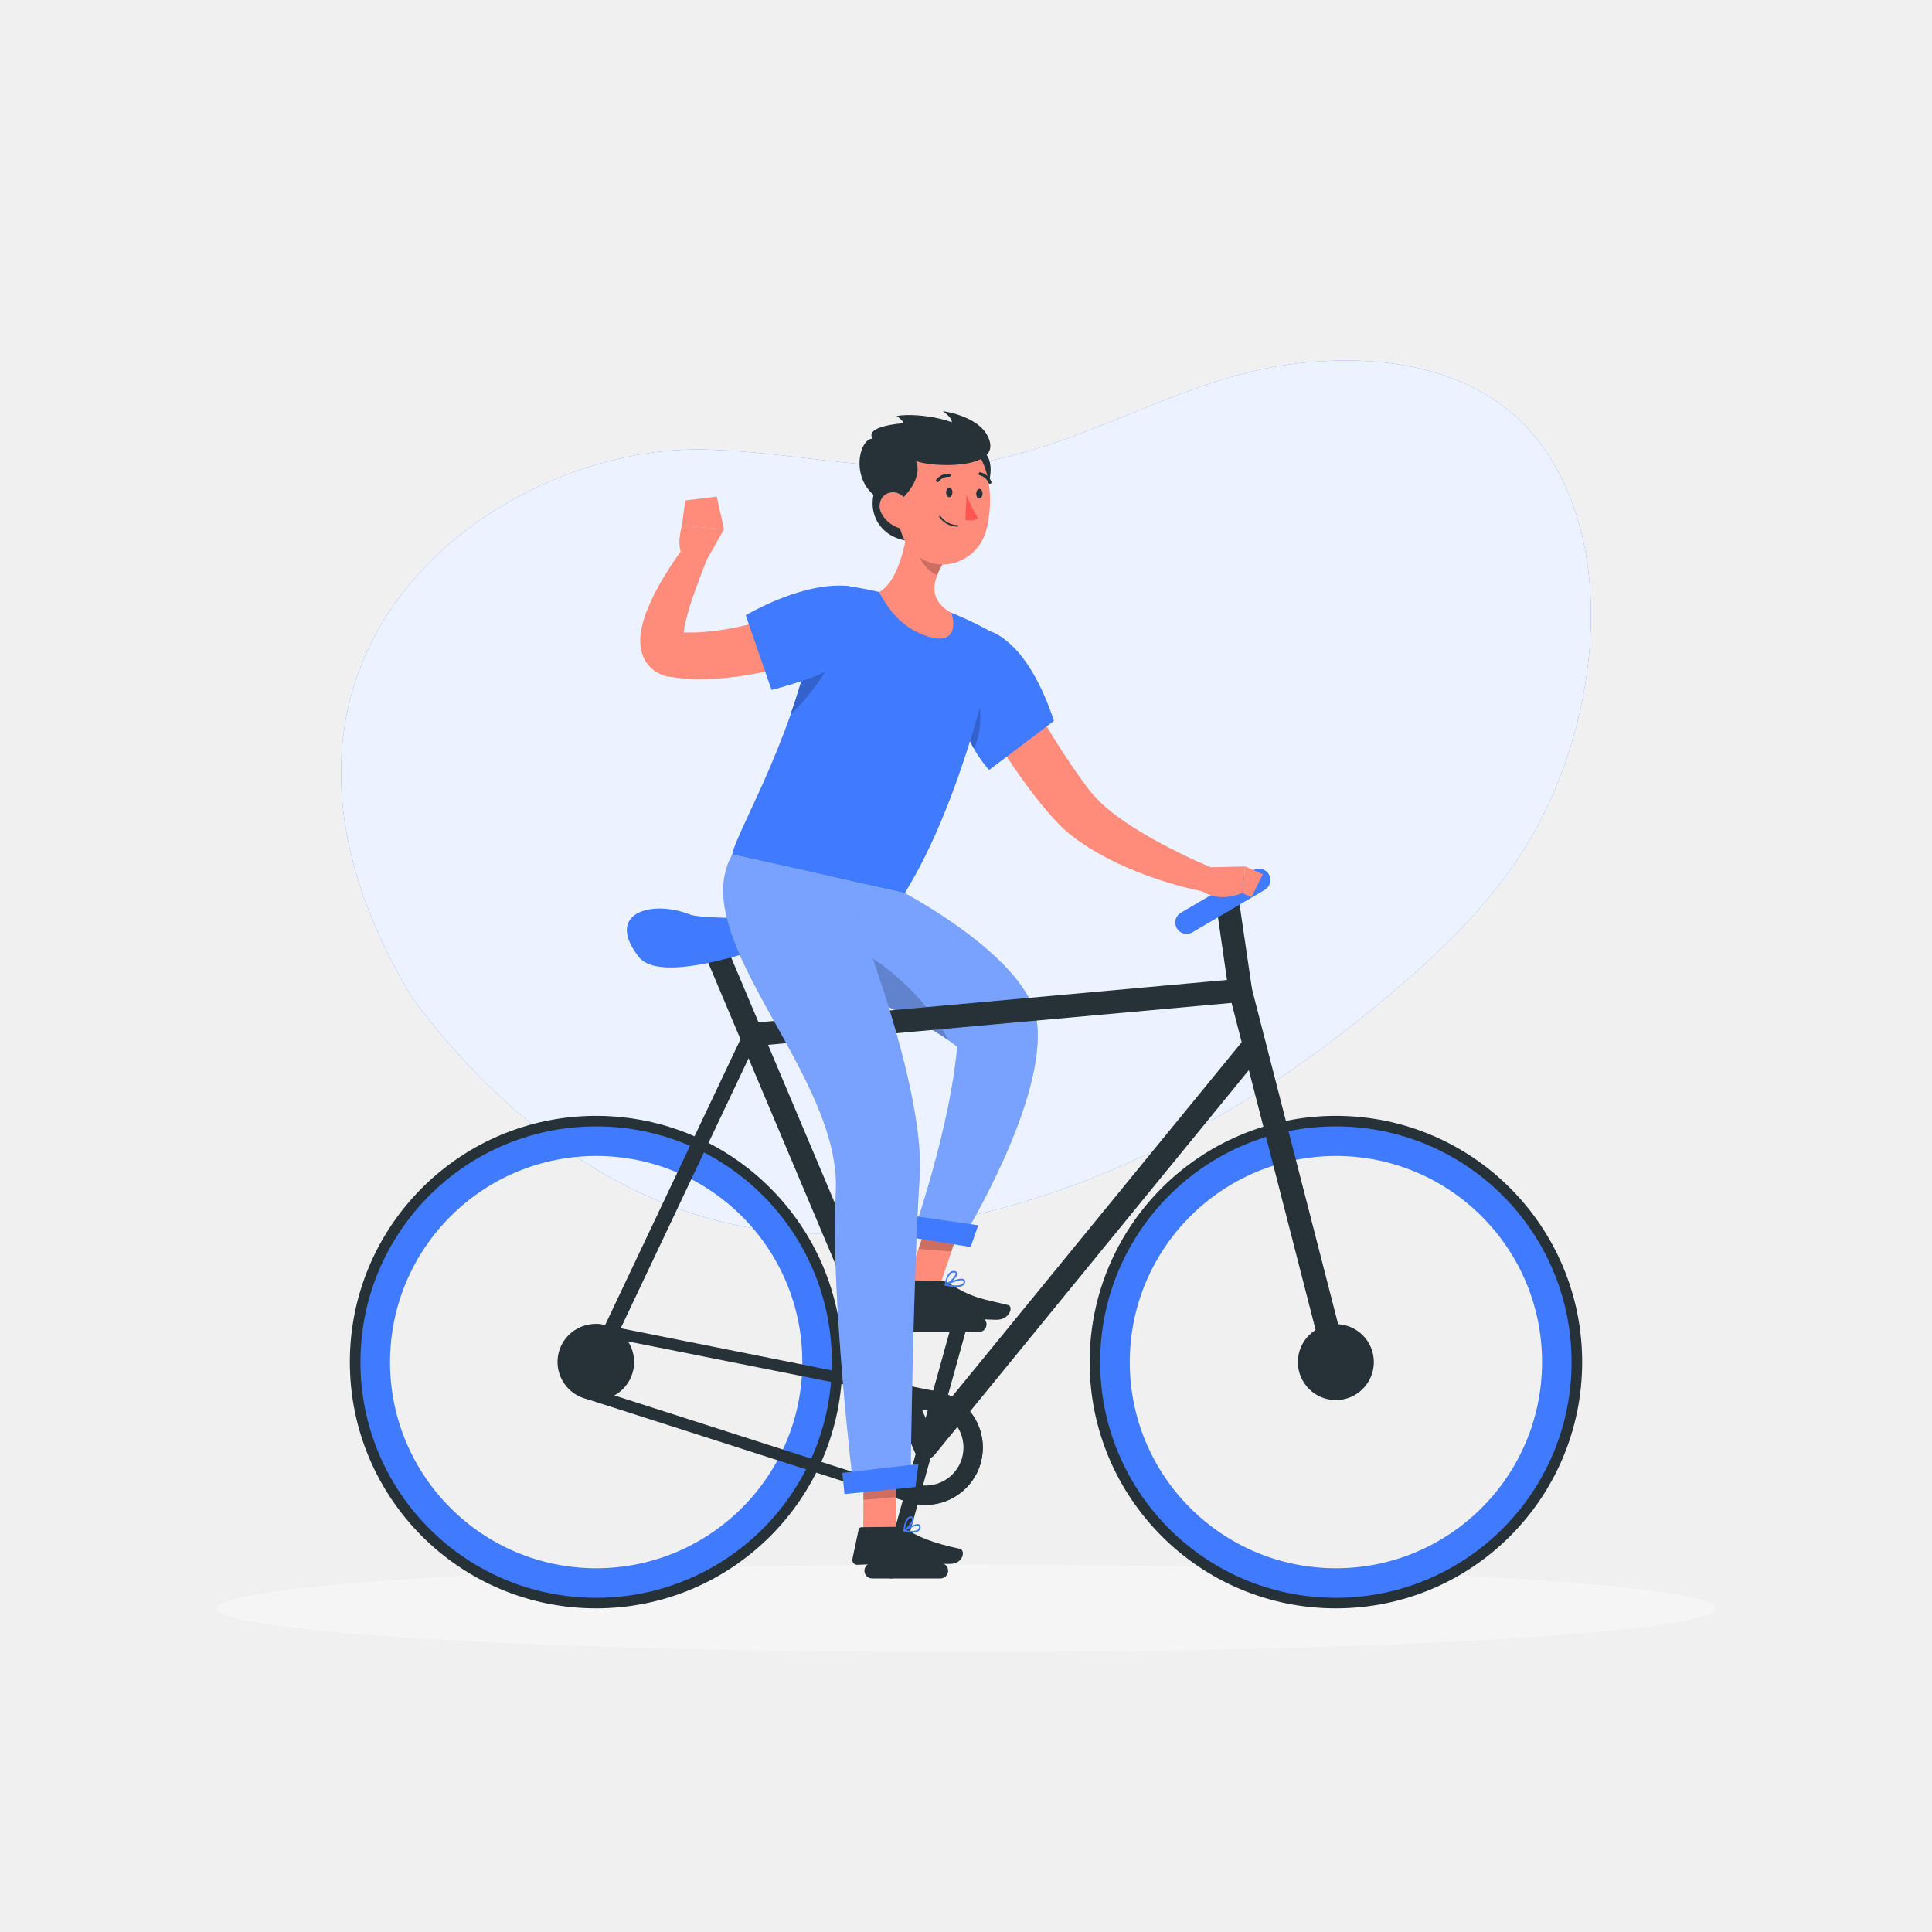
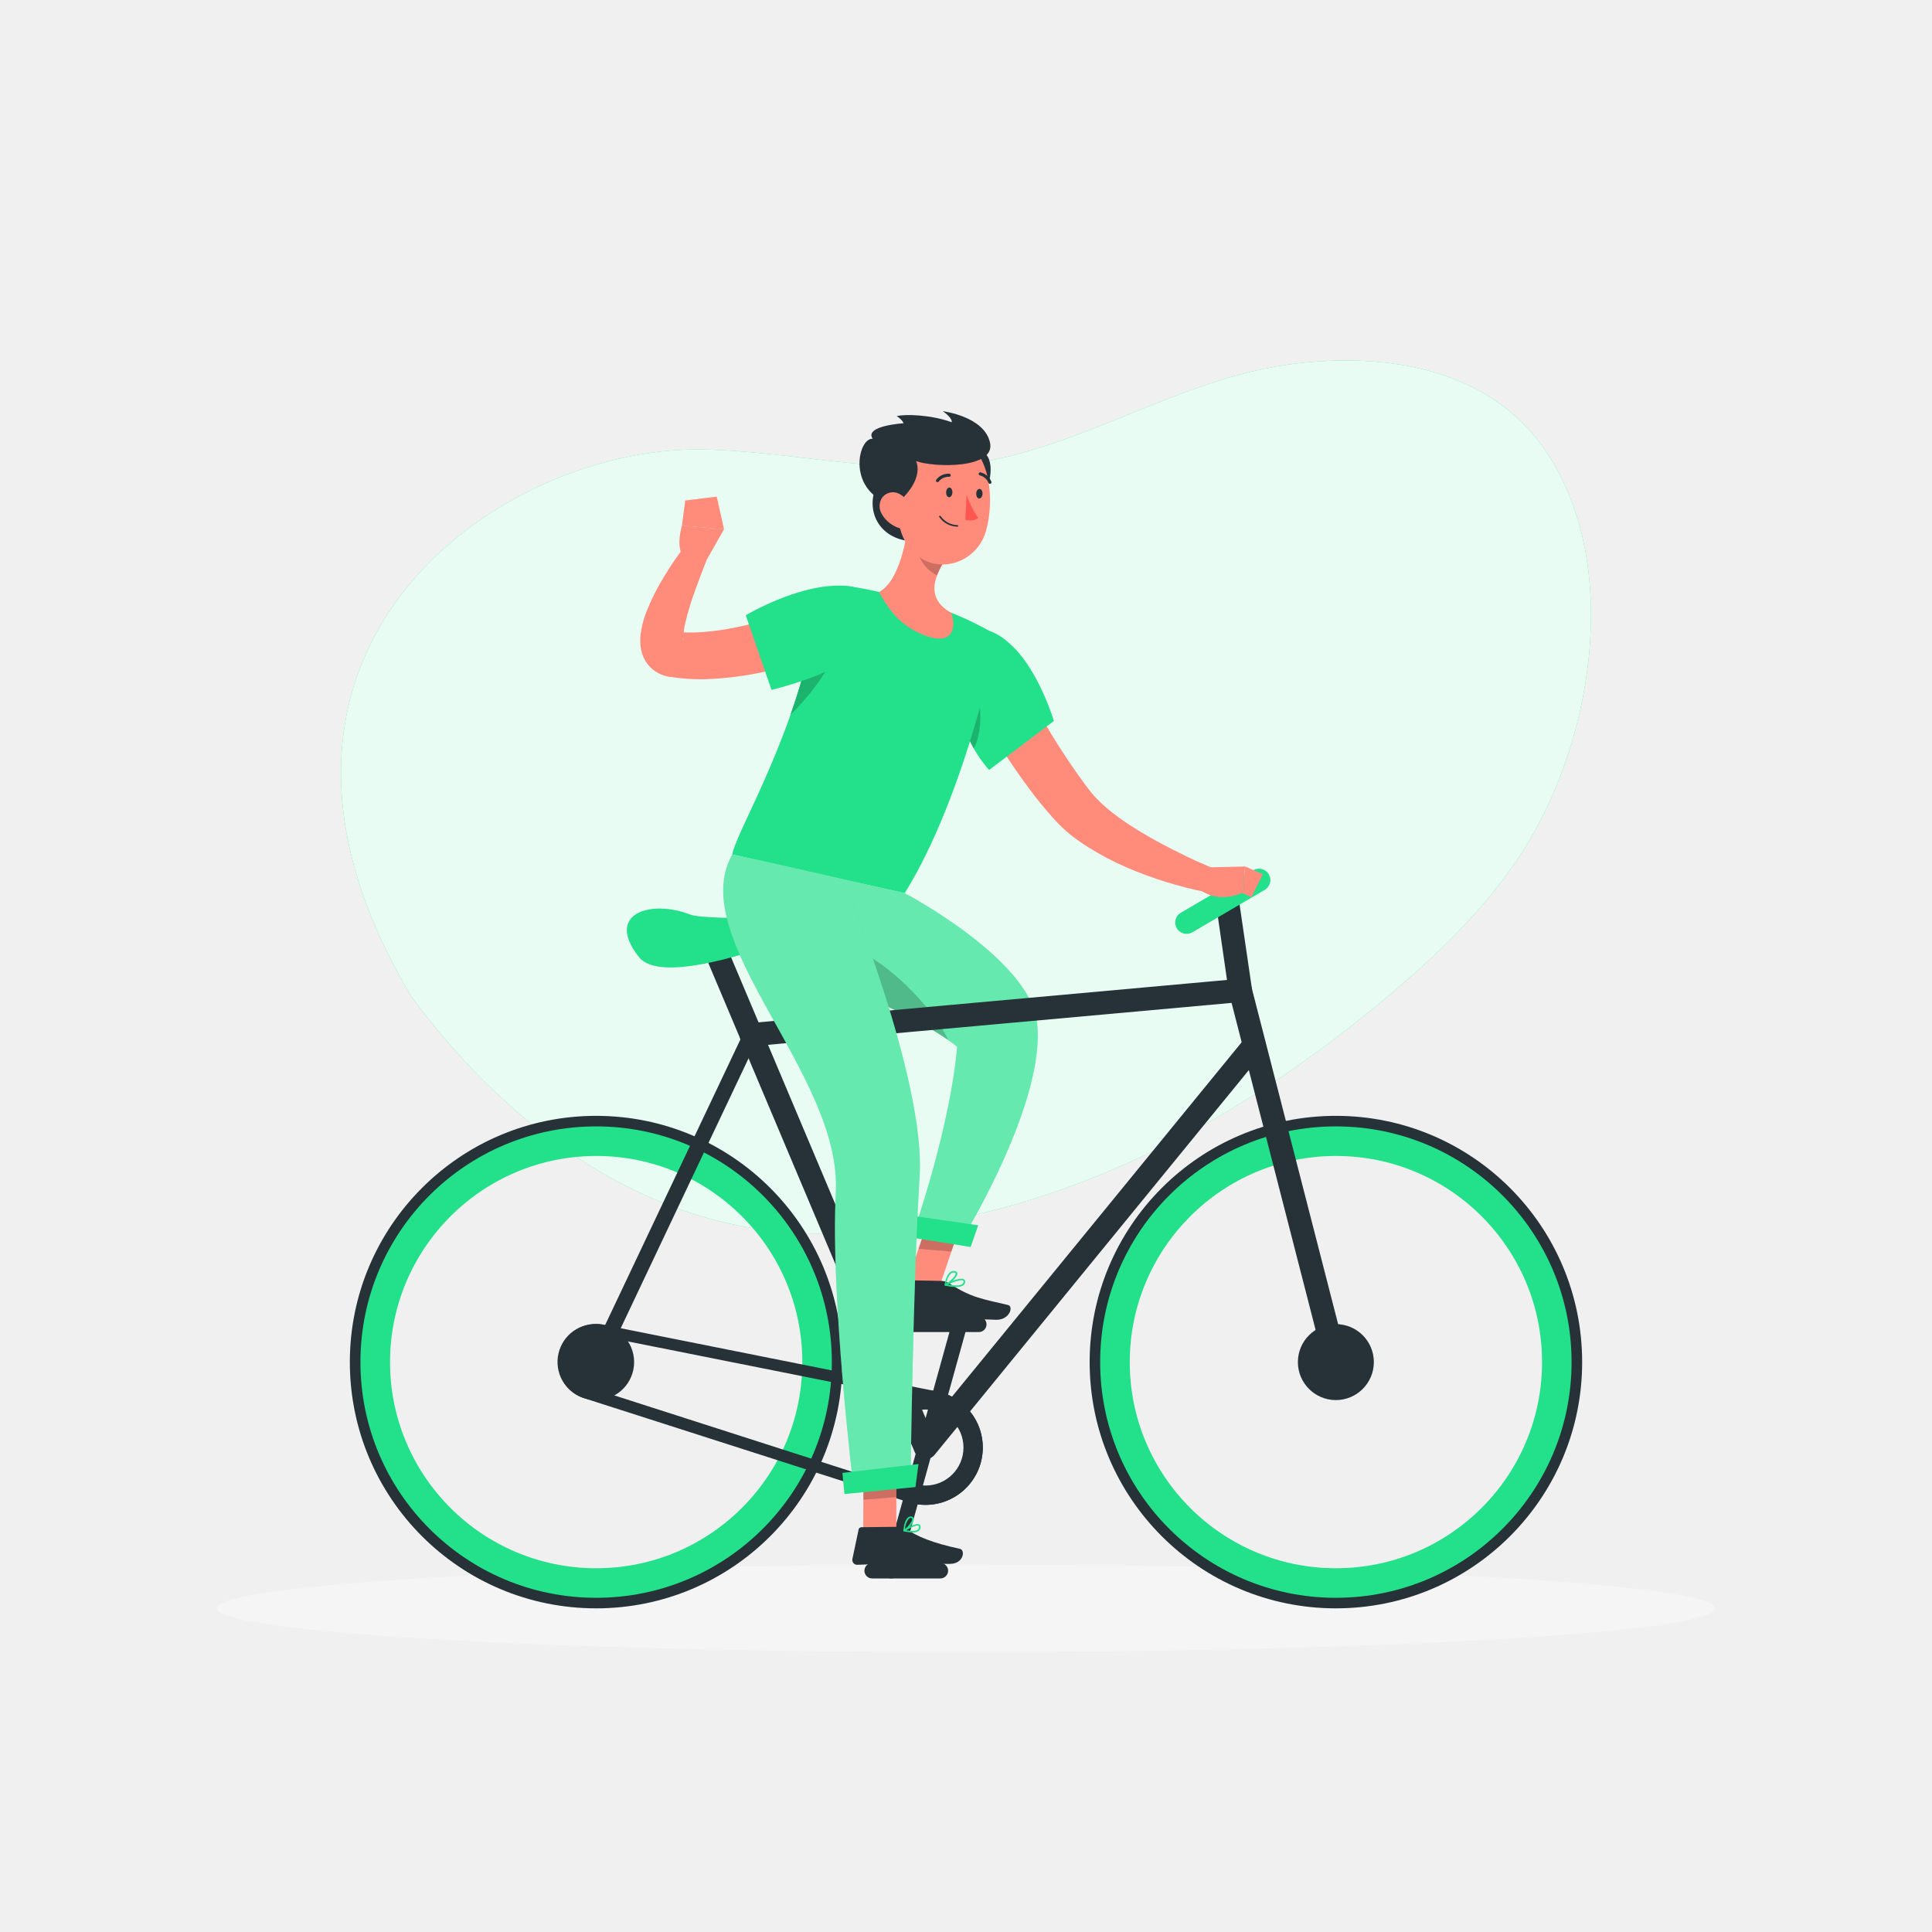
<svg xmlns="http://www.w3.org/2000/svg" viewBox="0 0 500 500">
-   <g id="freepik--background-simple--inject-1">
-     <path d="M285.11,110.07c15.8-6.26,31.34-13.35,48.27-15.71,24.62-3.43,50.7.92,65.23,20.39C419.73,143,413.19,190,394.39,219.82c-9.74,15.44-23.52,28.39-37.92,40.27-35.13,29-76.29,51.43-122.3,57.64a149.15,149.15,0,0,1-27.66,1.39c-42.67-2.25-76.93-30-99.86-60.94C53,169,128.6,115.67,181.36,116.33c24.31.31,49.81,7.63,74.14,3C265.71,117.41,275.46,113.89,285.11,110.07Z" style="fill:#407BFF" />
+   <g id="freepik--background-simple--inject-393">
+     <path d="M285.11,110.07c15.8-6.26,31.34-13.35,48.27-15.71,24.62-3.43,50.7.92,65.23,20.39C419.73,143,413.19,190,394.39,219.82c-9.74,15.44-23.52,28.39-37.92,40.27-35.13,29-76.29,51.43-122.3,57.64a149.15,149.15,0,0,1-27.66,1.39c-42.67-2.25-76.93-30-99.86-60.94C53,169,128.6,115.67,181.36,116.33c24.31.31,49.81,7.63,74.14,3C265.71,117.41,275.46,113.89,285.11,110.07Z" style="fill:#23E08B" />
    <path d="M285.11,110.07c15.8-6.26,31.34-13.35,48.27-15.71,24.62-3.43,50.7.92,65.23,20.39C419.73,143,413.19,190,394.39,219.82c-9.74,15.44-23.52,28.39-37.92,40.27-35.13,29-76.29,51.43-122.3,57.64a149.15,149.15,0,0,1-27.66,1.39c-42.67-2.25-76.93-30-99.86-60.94C53,169,128.6,115.67,181.36,116.33c24.31.31,49.81,7.63,74.14,3C265.71,117.41,275.46,113.89,285.11,110.07Z" style="fill:#fff;opacity:0.9" />
  </g>
-   <g id="freepik--Shadow--inject-1">
-     <ellipse id="freepik--path--inject-1" cx="250" cy="416.24" rx="193.89" ry="11.32" style="fill:#f5f5f5" />
+   <g id="freepik--Shadow--inject-393">
+     <ellipse id="freepik--path--inject-393" cx="250" cy="416.24" rx="193.89" ry="11.32" style="fill:#f5f5f5" />
  </g>
-   <g id="freepik--Character--inject-1">
+   <g id="freepik--Character--inject-393">
    <polygon points="234.52 332.59 243.03 333.3 249.61 313.9 241.11 313.2 234.52 332.59" style="fill:#ff8b7b" />
    <path d="M243.75,331.5l-9.35-.18a.76.76,0,0,0-.74.57l-1.83,7.58A1.24,1.24,0,0,0,233,341c3.37,0,8.25-.09,12.48,0,5,.09,6.51.44,12.32.56,3.52.06,4.56-3.47,3.09-3.82-6.66-1.59-9.41-1.85-15.12-5.53A4,4,0,0,0,243.75,331.5Z" style="fill:#263238" />
    <polygon points="249.61 313.91 246.22 323.91 237.71 323.2 241.1 313.2 249.61 313.91" style="opacity:0.2" />
-     <path d="M268.33,264.22c-2.21-16.22-34.14-33.05-34.14-33.05l-29.36-6.59s-11.19,2.59-6.93,14.92,34.86,19.5,49.81,31.39C246,291.1,237,317.22,237,317.22l12.36,2.84S271.11,284.56,268.33,264.22Z" style="fill:#407BFF" />
+     <path d="M268.33,264.22c-2.21-16.22-34.14-33.05-34.14-33.05l-29.36-6.59s-11.19,2.59-6.93,14.92,34.86,19.5,49.81,31.39C246,291.1,237,317.22,237,317.22l12.36,2.84S271.11,284.56,268.33,264.22Z" style="fill:#23E08B" />
    <path d="M268.33,264.22c-2.21-16.22-34.14-33.05-34.14-33.05l-29.36-6.59s-11.19,2.59-6.93,14.92,34.86,19.5,49.81,31.39C246,291.1,237,317.22,237,317.22l12.36,2.84S271.11,284.56,268.33,264.22Z" style="fill:#fff;opacity:0.3" />
-     <polygon points="251.2 322.72 234.15 320 235.03 314.49 253.17 317.1 251.2 322.72" style="fill:#407BFF" />
-     <path d="M244.57,332.7a.21.21,0,0,1-.13-.16.2.2,0,0,1,.11-.21c.39-.19,3.86-1.87,4.89-1.27a.64.64,0,0,1,.33.54h0a1.13,1.13,0,0,1-.4,1c-1,.81-3.4.43-4.78.13Zm4.59-1.33c-.64-.23-2.51.44-3.88,1.06,1.88.35,3.29.3,3.82-.16a.72.72,0,0,0,.26-.64.22.22,0,0,0-.12-.22A.2.2,0,0,0,249.16,331.37Z" style="fill:#407BFF" />
-     <path d="M244.57,332.7s0,0,0,0a.18.18,0,0,1-.08-.18c0-.1.28-2.4,1.39-3.27a1.47,1.47,0,0,1,1.13-.33h0c.55.07.71.35.74.58.14,1-1.94,2.78-3,3.23A.2.2,0,0,1,244.57,332.7Zm2.55-3.36a.93.93,0,0,0-.21,0h0a1.1,1.1,0,0,0-.83.25,4.69,4.69,0,0,0-1.18,2.61c1.07-.61,2.48-2,2.4-2.62C247.3,329.49,247.28,329.4,247.12,329.34Zm-.19-.25h0Z" style="fill:#407BFF" />
+     <polygon points="251.2 322.72 234.15 320 235.03 314.49 253.17 317.1 251.2 322.72" style="fill:#23E08B" />
+     <path d="M244.57,332.7a.21.21,0,0,1-.13-.16.2.2,0,0,1,.11-.21c.39-.19,3.86-1.87,4.89-1.27a.64.64,0,0,1,.33.54h0a1.13,1.13,0,0,1-.4,1c-1,.81-3.4.43-4.78.13Zm4.59-1.33c-.64-.23-2.51.44-3.88,1.06,1.88.35,3.29.3,3.82-.16a.72.72,0,0,0,.26-.64.22.22,0,0,0-.12-.22A.2.2,0,0,0,249.16,331.37Z" style="fill:#23E08B" />
+     <path d="M244.57,332.7s0,0,0,0a.18.18,0,0,1-.08-.18c0-.1.28-2.4,1.39-3.27a1.47,1.47,0,0,1,1.13-.33h0c.55.07.71.35.74.58.14,1-1.94,2.78-3,3.23A.2.2,0,0,1,244.57,332.7Zm2.55-3.36a.93.93,0,0,0-.21,0h0a1.1,1.1,0,0,0-.83.25,4.69,4.69,0,0,0-1.18,2.61c1.07-.61,2.48-2,2.4-2.62C247.3,329.49,247.28,329.4,247.12,329.34Zm-.19-.25h0Z" style="fill:#23E08B" />
    <path d="M221.9,246.26v10.57c8.21,3.86,16.95,7.76,23.5,12.34C241.57,260.67,228.79,248.23,221.9,246.26Z" style="opacity:0.2" />
    <path d="M154.28,296.78a55.73,55.73,0,1,1-55.73,55.73,55.79,55.79,0,0,1,55.73-55.73m0-8A63.73,63.73,0,1,0,218,352.51a63.73,63.73,0,0,0-63.73-63.73Z" style="fill:#263238" />
-     <path d="M154.28,299.16a53.35,53.35,0,1,1-53.34,53.35,53.4,53.4,0,0,1,53.34-53.35m0-7.65a61,61,0,1,0,61,61,61,61,0,0,0-61-61Z" style="fill:#407BFF" />
+     <path d="M154.28,299.16a53.35,53.35,0,1,1-53.34,53.35,53.4,53.4,0,0,1,53.34-53.35m0-7.65a61,61,0,1,0,61,61,61,61,0,0,0-61-61Z" style="fill:#23E08B" />
    <path d="M345.72,296.78A55.73,55.73,0,1,1,290,352.51a55.79,55.79,0,0,1,55.73-55.73m0-8a63.73,63.73,0,1,0,63.73,63.73,63.73,63.73,0,0,0-63.73-63.73Z" style="fill:#263238" />
-     <path d="M345.72,299.16a53.35,53.35,0,1,1-53.34,53.35,53.4,53.4,0,0,1,53.34-53.35m0-7.65a61,61,0,1,0,61,61,61,61,0,0,0-61-61Z" style="fill:#407BFF" />
+     <path d="M345.72,299.16a53.35,53.35,0,1,1-53.34,53.35,53.4,53.4,0,0,1,53.34-53.35m0-7.65a61,61,0,1,0,61,61,61,61,0,0,0-61-61Z" style="fill:#23E08B" />
    <path d="M239.51,364.78a9.84,9.84,0,1,1-9.84,9.84,9.85,9.85,0,0,1,9.84-9.84m0-5a14.84,14.84,0,1,0,14.84,14.84,14.83,14.83,0,0,0-14.84-14.84Z" style="fill:#263238" />
    <circle cx="154.28" cy="352.51" r="9.83" style="fill:#263238" />
    <circle cx="345.72" cy="352.51" r="9.83" style="fill:#263238" />
    <path d="M154.27,345.67h0a6.89,6.89,0,0,1,1.85.26l.11,0,.11,0,86.17,17.18a11.84,11.84,0,0,1-3,23.3,12,12,0,0,1-2.86-.35l-84.11-27-.05,0h-.06a6.84,6.84,0,0,1,1.83-13.42m0-3A9.84,9.84,0,0,0,151.64,362l84.2,27a15,15,0,0,0,3.68.46,14.84,14.84,0,0,0,3.65-29.22L156.92,343a9.68,9.68,0,0,0-2.65-.37Z" style="fill:#263238" />
    <path d="M239.51,377.62a3.11,3.11,0,0,1-.43,0,3,3,0,0,1-2.34-1.8L183.35,249.31a3,3,0,1,1,5.53-2.33l51.45,121.88,82-100.34a3,3,0,0,1,4.64,3.8l-85.11,104.2A3,3,0,0,1,239.51,377.62Z" style="fill:#263238" />
    <path d="M154.28,354.51a2,2,0,0,1-1.81-2.86l40.13-84.72a2,2,0,1,1,3.61,1.71l-40.12,84.72A2,2,0,0,1,154.28,354.51Z" style="fill:#263238" />
    <path d="M345.72,355.51a3,3,0,0,1-2.91-2.26l-24.08-93.7L194.67,270.77a3,3,0,0,1-.54-6l126.6-11.45a3,3,0,0,1,3.18,2.24l24.72,96.17a3,3,0,0,1-2.16,3.65A2.76,2.76,0,0,1,345.72,355.51Z" style="fill:#263238" />
    <path d="M321,259.33a3,3,0,0,1-3-2.57L314.43,232a3,3,0,0,1,5.94-.87L324,255.9a3,3,0,0,1-2.54,3.4A3.11,3.11,0,0,1,321,259.33Z" style="fill:#263238" />
-     <path d="M307.06,241.68a2.93,2.93,0,0,1-1.48-5.45l18.76-11a2.92,2.92,0,0,1,3,5.05l-18.75,11A3,3,0,0,1,307.06,241.68Z" style="fill:#407BFF" />
-     <path d="M165.33,247.67c5.23,6.66,27.36-.78,34.07-3s22,2.22,19.71-3-35.88-3.17-40.55-5C168.67,232.78,156.37,236.22,165.33,247.67Z" style="fill:#407BFF" />
+     <path d="M307.06,241.68a2.93,2.93,0,0,1-1.48-5.45l18.76-11a2.92,2.92,0,0,1,3,5.05l-18.75,11A3,3,0,0,1,307.06,241.68Z" style="fill:#23E08B" />
+     <path d="M165.33,247.67c5.23,6.66,27.36-.78,34.07-3s22,2.22,19.71-3-35.88-3.17-40.55-5C168.67,232.78,156.37,236.22,165.33,247.67Z" style="fill:#23E08B" />
    <path d="M230.67,408.5a2,2,0,0,1-1.93-2.53l17.68-63.77a2,2,0,0,1,3.85,1.07L232.59,407A2,2,0,0,1,230.67,408.5Z" style="fill:#263238" />
    <path d="M253.31,344.74H235.64a2,2,0,0,1,0-4h17.67a2,2,0,0,1,0,4Z" style="fill:#263238" />
    <path d="M243.37,408.5H225.71a2,2,0,0,1,0-4h17.66a2,2,0,0,1,0,4Z" style="fill:#263238" />
    <polygon points="223.41 397.76 231.96 397.07 232.01 377.22 223.47 377.9 223.41 397.76" style="fill:#ff8b7b" />
    <path d="M233.36,395.13l-10.43.11a.75.75,0,0,0-.72.59l-1.61,7.63a1.26,1.26,0,0,0,1.27,1.51c3.35-.1,5.8-.32,10-.36,2.6,0,10.44.16,14,.12s4-3.59,2.55-3.9c-6.61-1.37-11.6-3.31-13.73-5.18A2.09,2.09,0,0,0,233.36,395.13Z" style="fill:#263238" />
    <path d="M260.45,170.07c3.28,5.82,6.72,11.78,10.21,17.54a178.74,178.74,0,0,0,11,16.54c3.41,4.53,8.68,8.26,14.34,11.62,2.82,1.68,5.77,3.24,8.78,4.74,1.51.74,3,1.5,4.55,2.2l4.58,2-1.79,6.17a101.7,101.7,0,0,1-20.57-6.4,73,73,0,0,1-9.84-5.17A52.55,52.55,0,0,1,277,216c-.77-.62-1.52-1.31-2.26-2l-1.1-1.12c-.36-.37-.63-.7-1-1.06a101.16,101.16,0,0,1-6.87-8.51c-2.15-2.88-4.14-5.82-6.07-8.79-3.88-6-7.41-12-10.75-18.27Z" style="fill:#ff8b7b" />
-     <path d="M248.09,181.33a31.87,31.87,0,0,0,7.9,17.94l16.76-12.69s-3.67-12.31-10.36-19C249.86,155.16,247.18,171.59,248.09,181.33Z" style="fill:#407BFF" />
+     <path d="M248.09,181.33a31.87,31.87,0,0,0,7.9,17.94l16.76-12.69s-3.67-12.31-10.36-19C249.86,155.16,247.18,171.59,248.09,181.33Z" style="fill:#23E08B" />
    <path d="M253,179.58l-5,1.2c0,.19,0,.37,0,.55a31.43,31.43,0,0,0,4,12.42C254.17,189.89,254,182.86,253,179.58Z" style="opacity:0.2" />
    <polygon points="223.47 377.91 232.01 377.23 231.98 387.46 223.43 388.14 223.47 377.91" style="opacity:0.2" />
-     <path d="M211.49,157.48c-4.33,30.88-20.81,57.2-22,63.66,6.54,1.49,31.21,7,44.66,10,16.08-25.95,24-66.66,24-66.66s-2.55-1.56-6.15-3.33c-1.13-.55-2.36-1.12-3.65-1.68q-1.08-.47-2.19-.9a167.9,167.9,0,0,0-18.71-5.38c-1.19-.28-2.41-.54-3.61-.77s-2.2-.4-3.23-.56l-1.44-.22A6.78,6.78,0,0,0,211.49,157.48Z" style="fill:#407BFF" />
-     <path d="M215.39,169.89c-1,3.88-6.44,10.91-10.8,15.07,1.67-4.77,3.23-9.84,4.51-15.13Z" style="fill:#407BFF" />
+     <path d="M211.49,157.48c-4.33,30.88-20.81,57.2-22,63.66,6.54,1.49,31.21,7,44.66,10,16.08-25.95,24-66.66,24-66.66s-2.55-1.56-6.15-3.33c-1.13-.55-2.36-1.12-3.65-1.68q-1.08-.47-2.19-.9a167.9,167.9,0,0,0-18.71-5.38c-1.19-.28-2.41-.54-3.61-.77s-2.2-.4-3.23-.56l-1.44-.22A6.78,6.78,0,0,0,211.49,157.48Z" style="fill:#23E08B" />
+     <path d="M215.39,169.89c-1,3.88-6.44,10.91-10.8,15.07,1.67-4.77,3.23-9.84,4.51-15.13Z" style="fill:#23E08B" />
    <path d="M215.39,169.89c-1,3.88-6.44,10.91-10.8,15.07,1.67-4.77,3.23-9.84,4.51-15.13Z" style="opacity:0.2" />
    <path d="M311.25,224.5l11-.25-.82,6.85s-6.35,3.07-11.27-1.2Z" style="fill:#ff8b7b" />
    <polygon points="326.83 226.25 323.86 232.17 321.45 231.1 322.27 224.25 326.83 226.25" style="fill:#ff8b7b" />
    <path d="M226.07,128c-1.44,6.71,3.62,13,12.7,12S228.32,117.46,226.07,128Z" style="fill:#263238" />
    <path d="M235.39,132.69c-.55,6.36-2.55,17.72-7.91,20.53,2.33,4.19,5.53,9.17,12.6,11.48s7.24-3,6.1-6.1c-6.25-3.54-4.65-8.46-2.13-12.8Z" style="fill:#ff8b7b" />
    <path d="M238.92,138l5.12,7.75a19.84,19.84,0,0,0-1.53,3.15,9.51,9.51,0,0,1-5.24-7.29C237.14,139.72,238.2,138.05,238.92,138Z" style="opacity:0.2" />
    <path d="M253.28,116.79c4.38.06,3.54,8.75,1,10.88S248.5,116.73,253.28,116.79Z" style="fill:#263238" />
    <path d="M232.11,124.46c.14,8.5-.2,13.47,3.88,18,6.15,6.82,16.78,3.4,19.17-5,2.15-7.53,1.55-20.15-6.59-23.89A11.58,11.58,0,0,0,232.11,124.46Z" style="fill:#ff8b7b" />
    <path d="M231.58,130.75c4.34-3.5,6.92-7.85,5.51-11.42,4.49,1.67,20.6,2.09,19.13-4.75S244,106.42,244,106.42s2.44,1.61,2.32,2.86c-5.53-2-12-2.11-14.26-1.61,1.62,1.11,1.78,1.87,1.78,1.87s-10.25.63-8,4C221.83,113.39,219,127.78,231.58,130.75Z" style="fill:#263238" />
    <path d="M228.19,133a8.06,8.06,0,0,0,4.87,3.78c2.74.73,4.07-1.72,3.28-4.29-.71-2.31-3-5.47-5.72-5.06S226.92,130.75,228.19,133Z" style="fill:#ff8b7b" />
-     <path d="M218.27,227.56S239.6,279.39,238,304.42c-1.73,27.41-2.35,78.8-2.35,78.8l-14.82,1.17s-5.95-49.1-4.52-75.83c1.64-30.46-39.19-65.46-26.8-87.41C203.54,224.08,218.27,227.56,218.27,227.56Z" style="fill:#407BFF" />
+     <path d="M218.27,227.56S239.6,279.39,238,304.42c-1.73,27.41-2.35,78.8-2.35,78.8l-14.82,1.17s-5.95-49.1-4.52-75.83c1.64-30.46-39.19-65.46-26.8-87.41C203.54,224.08,218.27,227.56,218.27,227.56Z" style="fill:#23E08B" />
    <path d="M218.27,227.56S239.6,279.39,238,304.42c-1.73,27.41-2.35,78.8-2.35,78.8l-14.82,1.17s-5.95-49.1-4.52-75.83c1.64-30.46-39.19-65.46-26.8-87.41C203.54,224.08,218.27,227.56,218.27,227.56Z" style="fill:#fff;opacity:0.3" />
-     <polygon points="236.92 384.85 218.55 386.66 218.01 381.18 237.71 378.89 236.92 384.85" style="fill:#407BFF" />
+     <polygon points="236.92 384.85 218.55 386.66 218.01 381.18 237.71 378.89 236.92 384.85" style="fill:#23E08B" />
    <path d="M244.85,127.4c0,.69.31,1.26.76,1.28s.84-.52.87-1.21-.31-1.27-.76-1.29S244.88,126.71,244.85,127.4Z" style="fill:#263238" />
    <path d="M252.64,127.74c0,.69.31,1.26.76,1.28s.85-.52.88-1.21-.31-1.26-.77-1.28S252.67,127.05,252.64,127.74Z" style="fill:#263238" />
    <path d="M250.15,128a24.77,24.77,0,0,0,3,6.05c-1.27,1.08-3.32.47-3.32.47Z" style="fill:#ff5652" />
    <path d="M246.87,136.21a5.72,5.72,0,0,1-3.79-2.43.2.2,0,1,1,.35-.21,5.47,5.47,0,0,0,4.36,2.33.2.2,0,0,1,.19.21.21.21,0,0,1-.21.2A8.25,8.25,0,0,1,246.87,136.21Z" style="fill:#263238" />
    <path d="M242.56,124.77a.46.46,0,0,1-.19-.08.4.4,0,0,1-.05-.57,4,4,0,0,1,3.37-1.53.4.4,0,0,1,.35.45.4.4,0,0,1-.44.36h0a3.18,3.18,0,0,0-2.66,1.23A.38.38,0,0,1,242.56,124.77Z" style="fill:#263238" />
    <path d="M256.12,125.21a.43.43,0,0,1-.3-.24,3.21,3.21,0,0,0-2.2-1.93.41.41,0,0,1-.33-.47.4.4,0,0,1,.46-.33,4,4,0,0,1,2.81,2.41.4.4,0,0,1-.21.53A.45.45,0,0,1,256.12,125.21Z" style="fill:#263238" />
-     <path d="M236.21,396.6a10.37,10.37,0,0,1-2.24-.28.23.23,0,0,1-.16-.17.21.21,0,0,1,.09-.2c.31-.2,3.06-1.92,4-1.45a.64.64,0,0,1,.35.57,1.23,1.23,0,0,1-.41,1.08A2.59,2.59,0,0,1,236.21,396.6Zm-1.66-.57c1.46.27,2.58.21,3-.19a.86.86,0,0,0,.27-.74.26.26,0,0,0-.13-.24C237.23,394.62,235.67,395.36,234.55,396Z" style="fill:#407BFF" />
-     <path d="M234,396.32l-.12,0a.22.22,0,0,1-.09-.19c0-.1.19-2.57,1.17-3.39a1.08,1.08,0,0,1,.86-.27h0a.65.65,0,0,1,.65.52c.2,1-1.5,2.85-2.38,3.34Zm1.69-3.49a.8.8,0,0,0-.47.19,4.85,4.85,0,0,0-1,2.69c.87-.68,2-2.11,1.84-2.67,0-.05,0-.17-.3-.2h-.09Z" style="fill:#407BFF" />
+     <path d="M236.21,396.6a10.37,10.37,0,0,1-2.24-.28.23.23,0,0,1-.16-.17.21.21,0,0,1,.09-.2c.31-.2,3.06-1.92,4-1.45a.64.64,0,0,1,.35.57,1.23,1.23,0,0,1-.41,1.08A2.59,2.59,0,0,1,236.21,396.6Zm-1.66-.57c1.46.27,2.58.21,3-.19a.86.86,0,0,0,.27-.74.26.26,0,0,0-.13-.24C237.23,394.62,235.67,395.36,234.55,396Z" style="fill:#23E08B" />
+     <path d="M234,396.32l-.12,0a.22.22,0,0,1-.09-.19c0-.1.19-2.57,1.17-3.39a1.08,1.08,0,0,1,.86-.27h0a.65.65,0,0,1,.65.52c.2,1-1.5,2.85-2.38,3.34Zm1.69-3.49a.8.8,0,0,0-.47.19,4.85,4.85,0,0,0-1,2.69c.87-.68,2-2.11,1.84-2.67,0-.05,0-.17-.3-.2h-.09Z" style="fill:#23E08B" />
    <path d="M222,165.62c-.88.42-1.6.75-2.4,1.1s-1.55.66-2.33,1c-1.57.63-3.13,1.23-4.71,1.81-3.15,1.16-6.36,2.17-9.63,3.06a85.39,85.39,0,0,1-20.43,3.19,51.8,51.8,0,0,1-5.41-.17c-.92-.09-1.83-.17-2.76-.33l-.69-.1-.35,0-.28-.05-.36-.08a9,9,0,0,1-3.07-1.31,8.5,8.5,0,0,1-2.53-2.65,9,9,0,0,1-1.1-2.79,12.82,12.82,0,0,1-.16-4.16,24.74,24.74,0,0,1,1.51-5.83A57.82,57.82,0,0,1,172,149c.86-1.44,1.76-2.85,2.72-4.21s1.89-2.7,3-4.05l5.52,3.28-1.71,4.37-1.62,4.38a73.94,73.94,0,0,0-2.58,8.55,17,17,0,0,0-.45,3.58c0,.43.11.76.14.62a1.12,1.12,0,0,0-.18-.57,3,3,0,0,0-.86-.94,3.27,3.27,0,0,0-.85-.43l-.07,0h0l.25,0,.51,0c.66.07,1.35.08,2,.11,1.38,0,2.78,0,4.21-.13a62.75,62.75,0,0,0,8.66-1.25c2.92-.59,5.84-1.35,8.75-2.22s5.81-1.84,8.69-2.87c1.44-.52,2.87-1.06,4.29-1.63l2.11-.86,2-.85Z" style="fill:#ff8b7b" />
-     <path d="M222.17,168.49c-5.58,6-22.5,10.06-22.5,10.06L193,159.23s11.07-6.63,21.6-7.56C230.74,150.24,227.93,162.3,222.17,168.49Z" style="fill:#407BFF" />
+     <path d="M222.17,168.49c-5.58,6-22.5,10.06-22.5,10.06L193,159.23s11.07-6.63,21.6-7.56C230.74,150.24,227.93,162.3,222.17,168.49Z" style="fill:#23E08B" />
    <path d="M183.09,144.52l4.29-7.55L176.49,136s-2.22,7.24,1.48,8.85Z" style="fill:#ff8b7b" />
    <polygon points="185.49 128.52 177.33 129.53 176.49 136.03 187.38 136.97 185.49 128.52" style="fill:#ff8b7b" />
  </g>
</svg>
